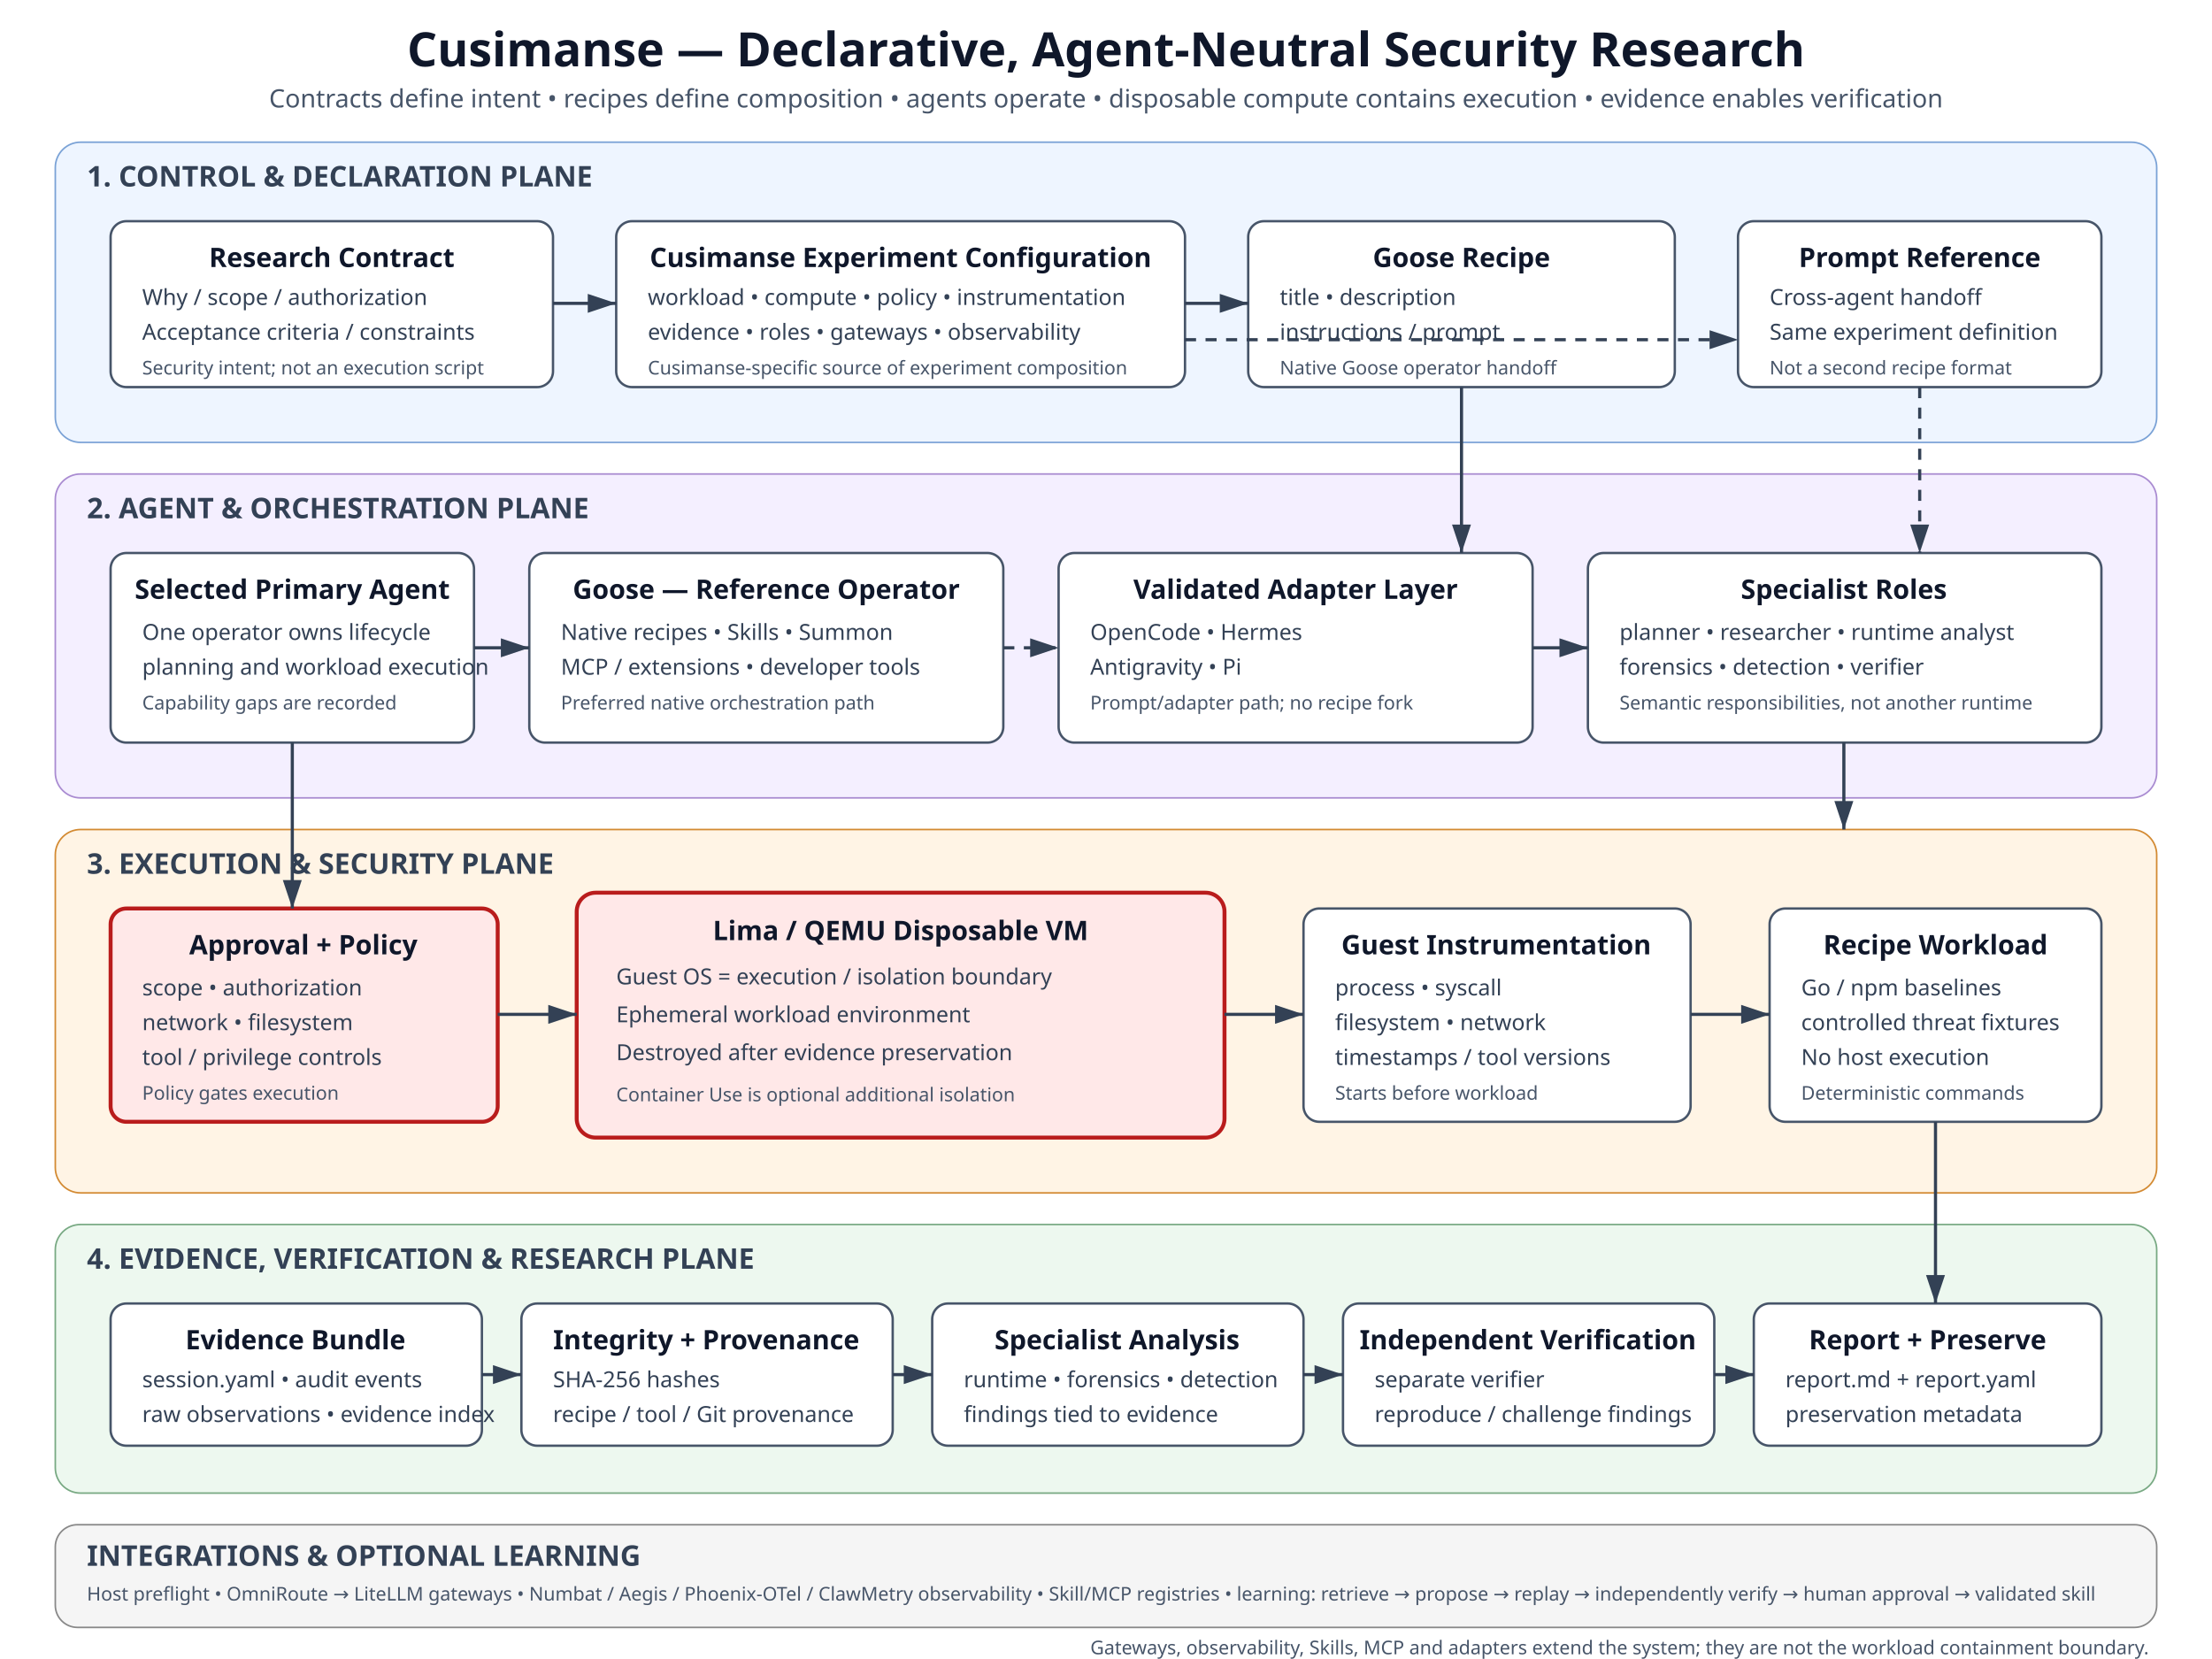
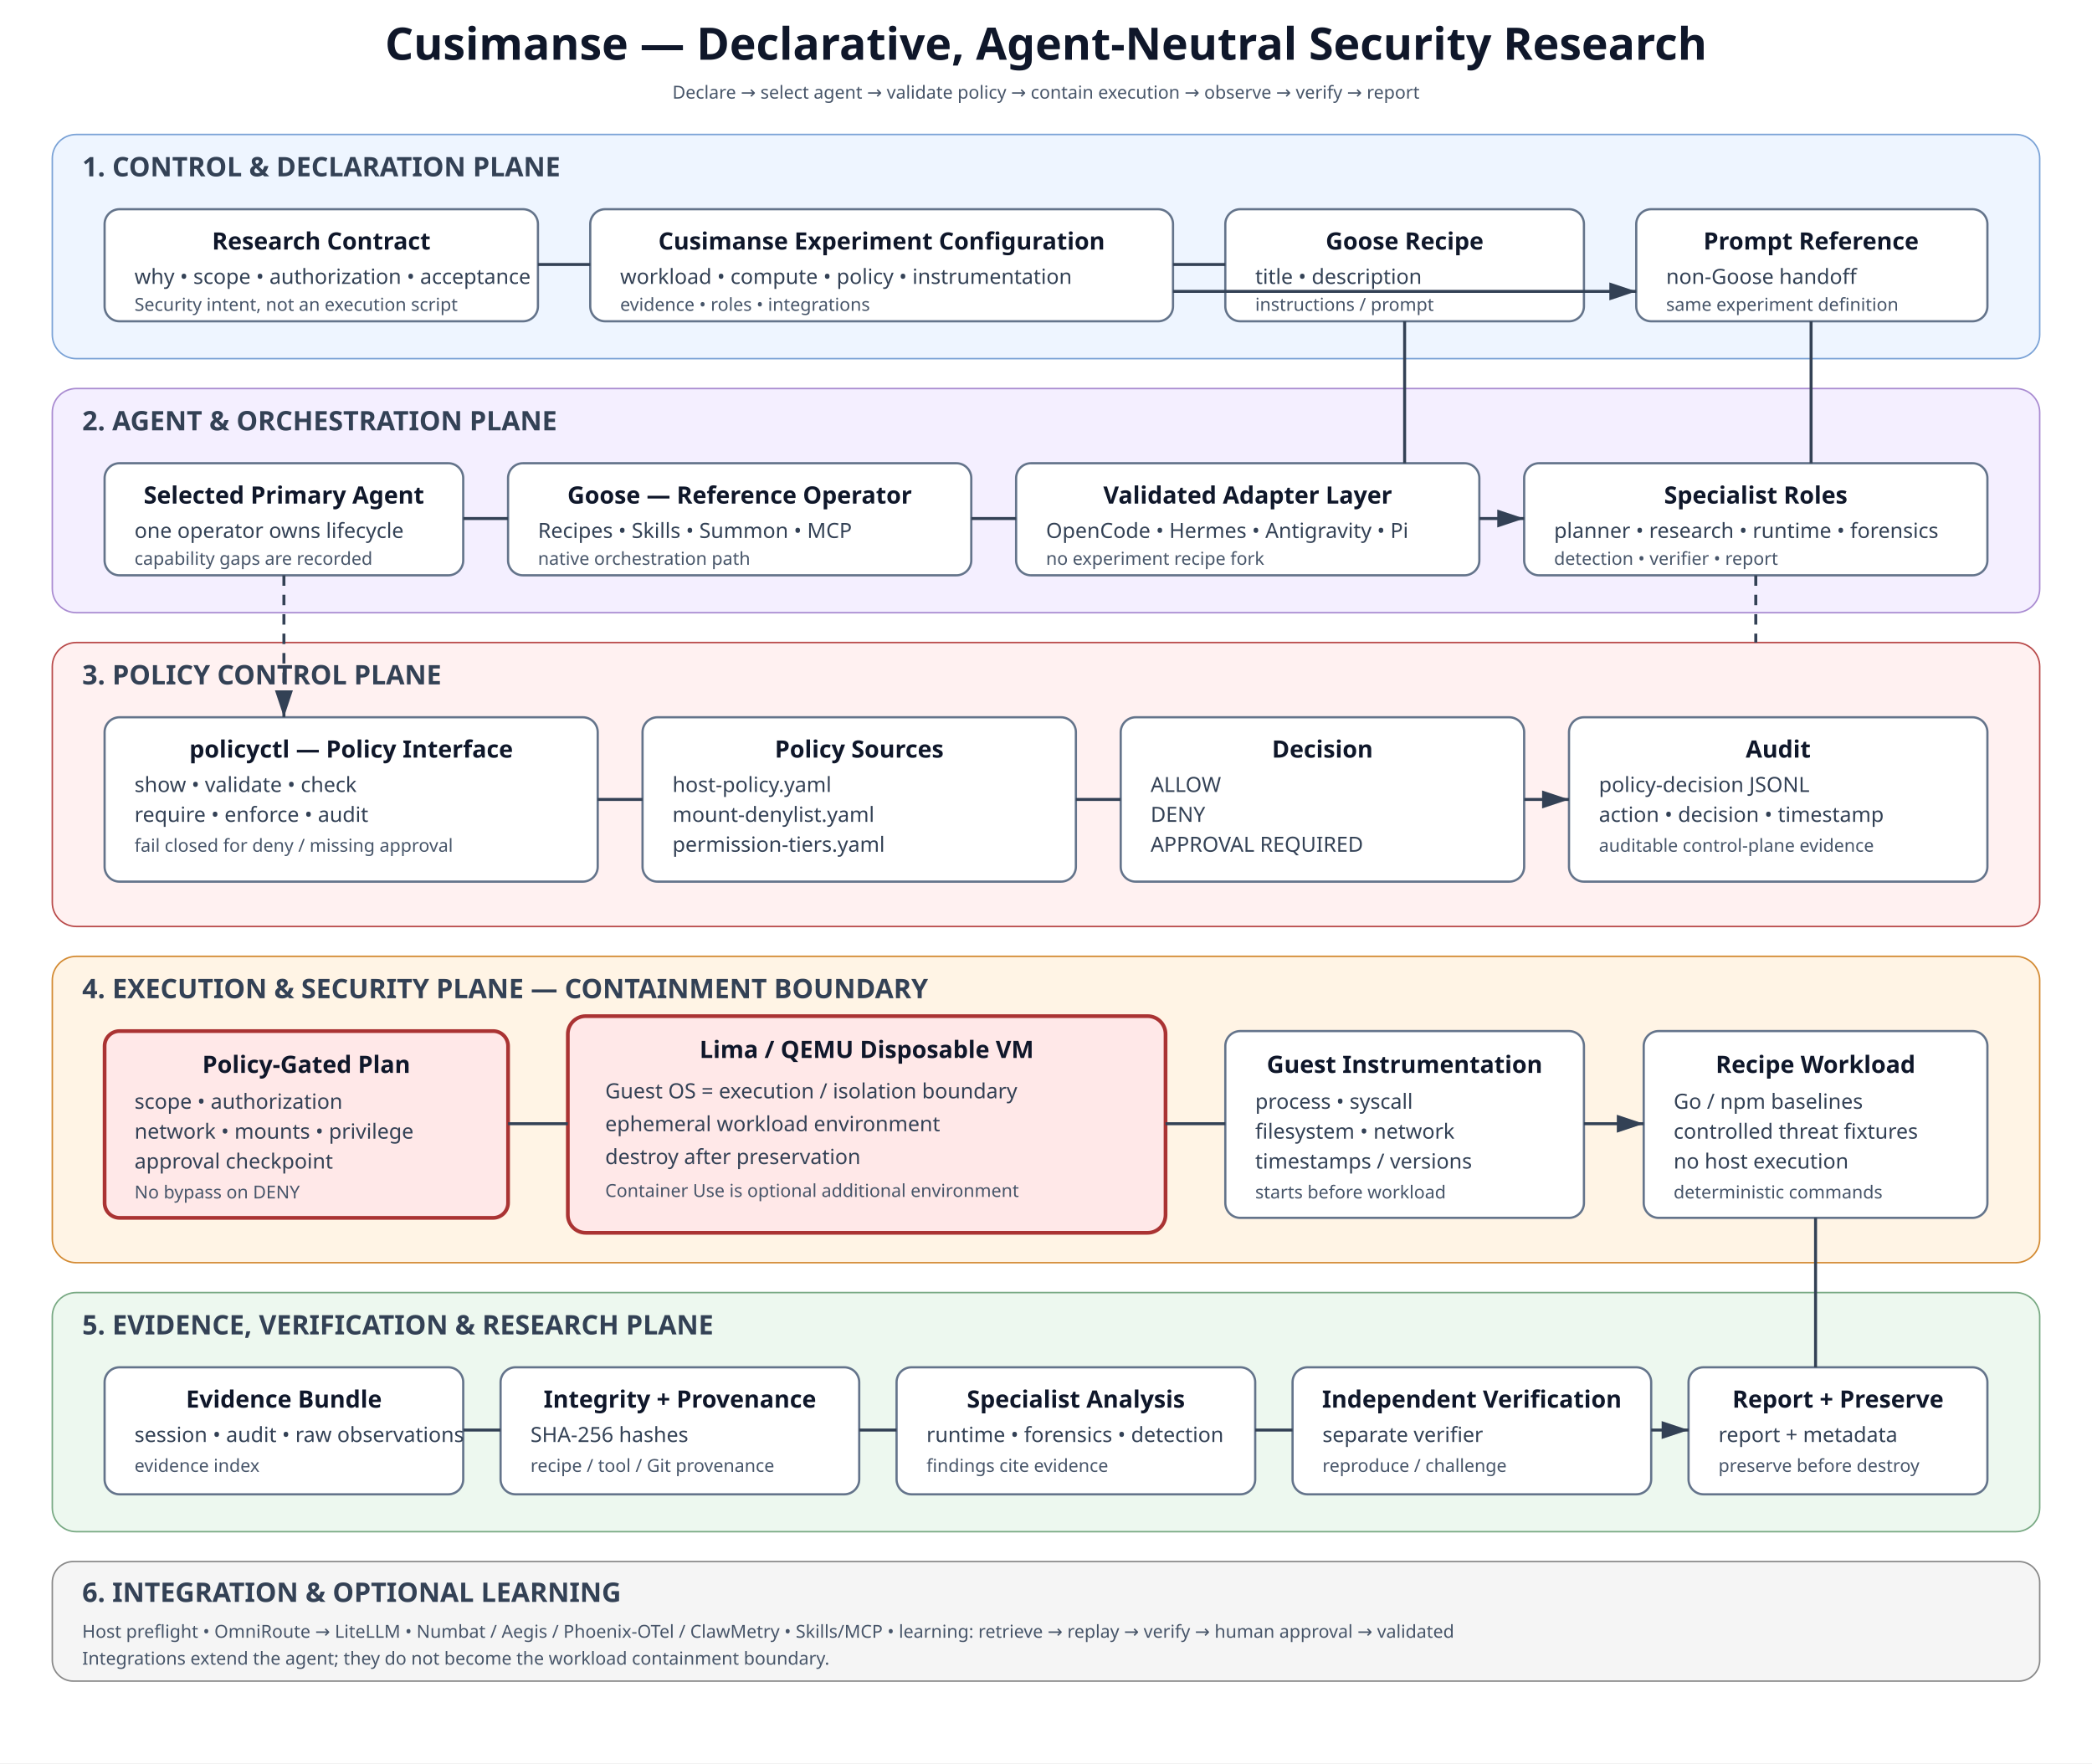
- <svg xmlns="http://www.w3.org/2000/svg" width="1400" height="1050" viewBox="0 0 1400 1050" role="img" aria-labelledby="title desc">
+ <svg xmlns="http://www.w3.org/2000/svg" width="1400" height="1180" viewBox="0 0 1400 1180" role="img" aria-labelledby="title desc">
  <defs>
-     <marker id="arrow" markerWidth="10" markerHeight="10" refX="9" refY="3" orient="auto">
-       <path d="M0,0 L0,6 L9,3 z" fill="#334155" />
+     <marker id="a" markerWidth="10" markerHeight="10" refX="9" refY="3" orient="auto">
+       <path d="M0,0 L0,6 L9,3z" fill="#334155" />
    </marker>
-     <style>
-     .title{font:700 30px sans-serif;fill:#0f172a}.subtitle{font:16px sans-serif;fill:#475569}
-     .section{font:700 18px sans-serif;fill:#334155}.head{font:700 17px sans-serif;fill:#0f172a}.body{font:14px sans-serif;fill:#334155}
-     .small{font:12px sans-serif;fill:#475569}.box{stroke:#475569;stroke-width:1.5}.boundary{stroke:#b91c1c;stroke-width:2.5}.arrow{stroke:#334155;stroke-width:2;fill:none;marker-end:url(#arrow)}.dash{stroke-dasharray:7 6}
-   </style>
+     <style>.t{font:700 30px sans-serif;fill:#0f172a}.s{font:700 18px sans-serif;fill:#334155}.h{font:700 16px sans-serif;fill:#0f172a}.b{font:14px sans-serif;fill:#334155}.sm{font:12px sans-serif;fill:#475569}.box{fill:#fff;stroke:#64748b;stroke-width:1.5}.arrow{fill:none;stroke:#334155;stroke-width:2;marker-end:url(#a)}.dash{stroke-dasharray:7 6}</style>
  </defs>
-   <rect width="1400" height="1050" fill="#ffffff" />
-   <text x="700" y="42" text-anchor="middle" class="title">Cusimanse — Declarative, Agent-Neutral Security Research</text>
-   <text x="700" y="68" text-anchor="middle" class="subtitle">Contracts define intent • recipes define composition • agents operate • disposable compute contains execution • evidence enables verification</text>
-   <rect x="35" y="90" width="1330" height="190" rx="16" fill="#eef5ff" stroke="#7aa2d6" />
-   <text x="55" y="118" class="section">1. CONTROL &amp; DECLARATION PLANE</text>
-   <rect x="70" y="140" width="280" height="105" rx="10" fill="#fff" class="box" />
-   <text x="210" y="169" text-anchor="middle" class="head">Research Contract</text>
-   <text x="90" y="193" class="body">Why / scope / authorization</text>
-   <text x="90" y="215" class="body">Acceptance criteria / constraints</text>
-   <text x="90" y="237" class="small">Security intent; not an execution script</text>
-   <rect x="390" y="140" width="360" height="105" rx="10" fill="#fff" class="box" />
-   <text x="570" y="169" text-anchor="middle" class="head">Cusimanse Experiment Configuration</text>
-   <text x="410" y="193" class="body">workload • compute • policy • instrumentation</text>
-   <text x="410" y="215" class="body">evidence • roles • gateways • observability</text>
-   <text x="410" y="237" class="small">Cusimanse-specific source of experiment composition</text>
-   <rect x="790" y="140" width="270" height="105" rx="10" fill="#fff" class="box" />
-   <text x="925" y="169" text-anchor="middle" class="head">Goose Recipe</text>
-   <text x="810" y="193" class="body">title • description</text>
-   <text x="810" y="215" class="body">instructions / prompt</text>
-   <text x="810" y="237" class="small">Native Goose operator handoff</text>
-   <rect x="1100" y="140" width="230" height="105" rx="10" fill="#fff" class="box" />
-   <text x="1215" y="169" text-anchor="middle" class="head">Prompt Reference</text>
-   <text x="1120" y="193" class="body">Cross-agent handoff</text>
-   <text x="1120" y="215" class="body">Same experiment definition</text>
-   <text x="1120" y="237" class="small">Not a second recipe format</text>
-   <path d="M350 192H390" class="arrow" />
-   <path d="M750 192H790" class="arrow" />
-   <path d="M750 215H1100" class="arrow dash" />
-   <rect x="35" y="300" width="1330" height="205" rx="16" fill="#f4efff" stroke="#a98bd1" />
-   <text x="55" y="328" class="section">2. AGENT &amp; ORCHESTRATION PLANE</text>
-   <rect x="70" y="350" width="230" height="120" rx="10" fill="#fff" class="box" />
-   <text x="185" y="379" text-anchor="middle" class="head">Selected Primary Agent</text>
-   <text x="90" y="405" class="body">One operator owns lifecycle</text>
-   <text x="90" y="427" class="body">planning and workload execution</text>
-   <text x="90" y="449" class="small">Capability gaps are recorded</text>
-   <rect x="335" y="350" width="300" height="120" rx="10" fill="#fff" class="box" />
-   <text x="485" y="379" text-anchor="middle" class="head">Goose — Reference Operator</text>
-   <text x="355" y="405" class="body">Native recipes • Skills • Summon</text>
-   <text x="355" y="427" class="body">MCP / extensions • developer tools</text>
-   <text x="355" y="449" class="small">Preferred native orchestration path</text>
-   <rect x="670" y="350" width="300" height="120" rx="10" fill="#fff" class="box" />
-   <text x="820" y="379" text-anchor="middle" class="head">Validated Adapter Layer</text>
-   <text x="690" y="405" class="body">OpenCode • Hermes</text>
-   <text x="690" y="427" class="body">Antigravity • Pi</text>
-   <text x="690" y="449" class="small">Prompt/adapter path; no recipe fork</text>
-   <rect x="1005" y="350" width="325" height="120" rx="10" fill="#fff" class="box" />
-   <text x="1167" y="379" text-anchor="middle" class="head">Specialist Roles</text>
-   <text x="1025" y="405" class="body">planner • researcher • runtime analyst</text>
-   <text x="1025" y="427" class="body">forensics • detection • verifier</text>
-   <text x="1025" y="449" class="small">Semantic responsibilities, not another runtime</text>
-   <path d="M925 245V350" class="arrow" />
-   <path d="M1215 245V350" class="arrow dash" />
-   <path d="M300 410H335" class="arrow" />
-   <path d="M635 410H670" class="arrow dash" />
-   <path d="M970 410H1005" class="arrow" />
-   <rect x="35" y="525" width="1330" height="230" rx="16" fill="#fff4e5" stroke="#d38a32" />
-   <text x="55" y="553" class="section">3. EXECUTION &amp; SECURITY PLANE</text>
-   <rect x="70" y="575" width="245" height="135" rx="10" fill="#ffe8e8" class="boundary" />
-   <text x="192" y="604" text-anchor="middle" class="head">Approval + Policy</text>
-   <text x="90" y="630" class="body">scope • authorization</text>
-   <text x="90" y="652" class="body">network • filesystem</text>
-   <text x="90" y="674" class="body">tool / privilege controls</text>
-   <text x="90" y="696" class="small">Policy gates execution</text>
-   <rect x="365" y="565" width="410" height="155" rx="12" fill="#ffe8e8" class="boundary" />
-   <text x="570" y="595" text-anchor="middle" class="head">Lima / QEMU Disposable VM</text>
-   <text x="390" y="623" class="body">Guest OS = execution / isolation boundary</text>
-   <text x="390" y="647" class="body">Ephemeral workload environment</text>
-   <text x="390" y="671" class="body">Destroyed after evidence preservation</text>
-   <text x="390" y="697" class="small">Container Use is optional additional isolation</text>
-   <rect x="825" y="575" width="245" height="135" rx="10" fill="#fff" class="box" />
-   <text x="947" y="604" text-anchor="middle" class="head">Guest Instrumentation</text>
-   <text x="845" y="630" class="body">process • syscall</text>
-   <text x="845" y="652" class="body">filesystem • network</text>
-   <text x="845" y="674" class="body">timestamps / tool versions</text>
-   <text x="845" y="696" class="small">Starts before workload</text>
-   <rect x="1120" y="575" width="210" height="135" rx="10" fill="#fff" class="box" />
-   <text x="1225" y="604" text-anchor="middle" class="head">Recipe Workload</text>
-   <text x="1140" y="630" class="body">Go / npm baselines</text>
-   <text x="1140" y="652" class="body">controlled threat fixtures</text>
-   <text x="1140" y="674" class="body">No host execution</text>
-   <text x="1140" y="696" class="small">Deterministic commands</text>
-   <path d="M185 470V575" class="arrow" />
-   <path d="M1167 470V525" class="arrow" />
-   <path d="M315 642H365" class="arrow" />
-   <path d="M775 642H825" class="arrow" />
-   <path d="M1070 642H1120" class="arrow" />
-   <rect x="35" y="775" width="1330" height="170" rx="16" fill="#edf8ef" stroke="#78a983" />
-   <text x="55" y="803" class="section">4. EVIDENCE, VERIFICATION &amp; RESEARCH PLANE</text>
-   <rect x="70" y="825" width="235" height="90" rx="10" fill="#fff" class="box" />
-   <text x="187" y="854" text-anchor="middle" class="head">Evidence Bundle</text>
-   <text x="90" y="878" class="body">session.yaml • audit events</text>
-   <text x="90" y="900" class="body">raw observations • evidence index</text>
-   <rect x="330" y="825" width="235" height="90" rx="10" fill="#fff" class="box" />
-   <text x="447" y="854" text-anchor="middle" class="head">Integrity + Provenance</text>
-   <text x="350" y="878" class="body">SHA-256 hashes</text>
-   <text x="350" y="900" class="body">recipe / tool / Git provenance</text>
-   <rect x="590" y="825" width="235" height="90" rx="10" fill="#fff" class="box" />
-   <text x="707" y="854" text-anchor="middle" class="head">Specialist Analysis</text>
-   <text x="610" y="878" class="body">runtime • forensics • detection</text>
-   <text x="610" y="900" class="body">findings tied to evidence</text>
-   <rect x="850" y="825" width="235" height="90" rx="10" fill="#fff" class="box" />
-   <text x="967" y="854" text-anchor="middle" class="head">Independent Verification</text>
-   <text x="870" y="878" class="body">separate verifier</text>
-   <text x="870" y="900" class="body">reproduce / challenge findings</text>
-   <rect x="1110" y="825" width="220" height="90" rx="10" fill="#fff" class="box" />
-   <text x="1220" y="854" text-anchor="middle" class="head">Report + Preserve</text>
-   <text x="1130" y="878" class="body">report.md + report.yaml</text>
-   <text x="1130" y="900" class="body">preservation metadata</text>
-   <path d="M1225 710V825" class="arrow" />
-   <path d="M305 870H330" class="arrow" />
-   <path d="M565 870H590" class="arrow" />
-   <path d="M825 870H850" class="arrow" />
-   <path d="M1085 870H1110" class="arrow" />
-   <rect x="35" y="965" width="1330" height="65" rx="14" fill="#f5f5f5" stroke="#888" />
-   <text x="55" y="991" class="section">INTEGRATIONS &amp; OPTIONAL LEARNING</text>
-   <text x="55" y="1013" class="small">Host preflight • OmniRoute → LiteLLM gateways • Numbat / Aegis / Phoenix-OTel / ClawMetry observability • Skill/MCP registries • learning: retrieve → propose → replay → independently verify → human approval → validated skill</text>
-   <text x="1360" y="1047" text-anchor="end" class="small">Gateways, observability, Skills, MCP and adapters extend the system; they are not the workload containment boundary.</text>
+   <rect width="1400" height="1180" fill="#fff" />
+   <text x="700" y="40" text-anchor="middle" class="t">Cusimanse — Declarative, Agent-Neutral Security Research</text>
+   <text x="700" y="66" text-anchor="middle" class="sm">Declare → select agent → validate policy → contain execution → observe → verify → report</text>
+   <rect x="35" y="90" width="1330" height="150" rx="16" fill="#eef5ff" stroke="#7aa2d6" />
+   <text x="55" y="118" class="s">1. CONTROL &amp; DECLARATION PLANE</text>
+   <rect x="70" y="140" width="290" height="75" rx="10" class="box" />
+   <text x="215" y="167" text-anchor="middle" class="h">Research Contract</text>
+   <text x="90" y="190" class="b">why • scope • authorization • acceptance</text>
+   <text x="90" y="208" class="sm">Security intent, not an execution script</text>
+   <rect x="395" y="140" width="390" height="75" rx="10" class="box" />
+   <text x="590" y="167" text-anchor="middle" class="h">Cusimanse Experiment Configuration</text>
+   <text x="415" y="190" class="b">workload • compute • policy • instrumentation</text>
+   <text x="415" y="208" class="sm">evidence • roles • integrations</text>
+   <rect x="820" y="140" width="240" height="75" rx="10" class="box" />
+   <text x="940" y="167" text-anchor="middle" class="h">Goose Recipe</text>
+   <text x="840" y="190" class="b">title • description</text>
+   <text x="840" y="208" class="sm">instructions / prompt</text>
+   <rect x="1095" y="140" width="235" height="75" rx="10" class="box" />
+   <text x="1212" y="167" text-anchor="middle" class="h">Prompt Reference</text>
+   <text x="1115" y="190" class="b">non-Goose handoff</text>
+   <text x="1115" y="208" class="sm">same experiment definition</text>
+   <path d="M360 177H395M785 177H820M785 195H1095" class="arrow" />
+   <rect x="35" y="260" width="1330" height="150" rx="16" fill="#f4efff" stroke="#a98bd1" />
+   <text x="55" y="288" class="s">2. AGENT &amp; ORCHESTRATION PLANE</text>
+   <rect x="70" y="310" width="240" height="75" rx="10" class="box" />
+   <text x="190" y="337" text-anchor="middle" class="h">Selected Primary Agent</text>
+   <text x="90" y="360" class="b">one operator owns lifecycle</text>
+   <text x="90" y="378" class="sm">capability gaps are recorded</text>
+   <rect x="340" y="310" width="310" height="75" rx="10" class="box" />
+   <text x="495" y="337" text-anchor="middle" class="h">Goose — Reference Operator</text>
+   <text x="360" y="360" class="b">Recipes • Skills • Summon • MCP</text>
+   <text x="360" y="378" class="sm">native orchestration path</text>
+   <rect x="680" y="310" width="310" height="75" rx="10" class="box" />
+   <text x="835" y="337" text-anchor="middle" class="h">Validated Adapter Layer</text>
+   <text x="700" y="360" class="b">OpenCode • Hermes • Antigravity • Pi</text>
+   <text x="700" y="378" class="sm">no experiment recipe fork</text>
+   <rect x="1020" y="310" width="310" height="75" rx="10" class="box" />
+   <text x="1175" y="337" text-anchor="middle" class="h">Specialist Roles</text>
+   <text x="1040" y="360" class="b">planner • research • runtime • forensics</text>
+   <text x="1040" y="378" class="sm">detection • verifier • report</text>
+   <path d="M940 215V310M1212 215V310M310 347H340M650 347H680M990 347H1020" class="arrow" />
+   <rect x="35" y="430" width="1330" height="190" rx="16" fill="#fff1f1" stroke="#b94a4a" />
+   <text x="55" y="458" class="s">3. POLICY CONTROL PLANE</text>
+   <rect x="70" y="480" width="330" height="110" rx="10" class="box" />
+   <text x="235" y="507" text-anchor="middle" class="h">policyctl — Policy Interface</text>
+   <text x="90" y="530" class="b">show • validate • check</text>
+   <text x="90" y="550" class="b">require • enforce • audit</text>
+   <text x="90" y="570" class="sm">fail closed for deny / missing approval</text>
+   <rect x="430" y="480" width="290" height="110" rx="10" class="box" />
+   <text x="575" y="507" text-anchor="middle" class="h">Policy Sources</text>
+   <text x="450" y="530" class="b">host-policy.yaml</text>
+   <text x="450" y="550" class="b">mount-denylist.yaml</text>
+   <text x="450" y="570" class="b">permission-tiers.yaml</text>
+   <rect x="750" y="480" width="270" height="110" rx="10" class="box" />
+   <text x="885" y="507" text-anchor="middle" class="h">Decision</text>
+   <text x="770" y="530" class="b">ALLOW</text>
+   <text x="770" y="550" class="b">DENY</text>
+   <text x="770" y="570" class="b">APPROVAL REQUIRED</text>
+   <rect x="1050" y="480" width="280" height="110" rx="10" class="box" />
+   <text x="1190" y="507" text-anchor="middle" class="h">Audit</text>
+   <text x="1070" y="530" class="b">policy-decision JSONL</text>
+   <text x="1070" y="550" class="b">action • decision • timestamp</text>
+   <text x="1070" y="570" class="sm">auditable control-plane evidence</text>
+   <path d="M400 535H430M720 535H750M1020 535H1050" class="arrow" />
+   <path d="M1175 385V430M190 385V480" class="arrow dash" />
+   <rect x="35" y="640" width="1330" height="205" rx="16" fill="#fff4e5" stroke="#d38a32" />
+   <text x="55" y="668" class="s">4. EXECUTION &amp; SECURITY PLANE — CONTAINMENT BOUNDARY</text>
+   <rect x="70" y="690" width="270" height="125" rx="10" fill="#ffe8e8" stroke="#a33" stroke-width="2.5" />
+   <text x="205" y="718" text-anchor="middle" class="h">Policy-Gated Plan</text>
+   <text x="90" y="742" class="b">scope • authorization</text>
+   <text x="90" y="762" class="b">network • mounts • privilege</text>
+   <text x="90" y="782" class="b">approval checkpoint</text>
+   <text x="90" y="802" class="sm">No bypass on DENY</text>
+   <rect x="380" y="680" width="400" height="145" rx="12" fill="#ffe8e8" stroke="#a33" stroke-width="2.5" />
+   <text x="580" y="708" text-anchor="middle" class="h">Lima / QEMU Disposable VM</text>
+   <text x="405" y="735" class="b">Guest OS = execution / isolation boundary</text>
+   <text x="405" y="757" class="b">ephemeral workload environment</text>
+   <text x="405" y="779" class="b">destroy after preservation</text>
+   <text x="405" y="801" class="sm">Container Use is optional additional environment</text>
+   <rect x="820" y="690" width="240" height="125" rx="10" class="box" />
+   <text x="940" y="718" text-anchor="middle" class="h">Guest Instrumentation</text>
+   <text x="840" y="742" class="b">process • syscall</text>
+   <text x="840" y="762" class="b">filesystem • network</text>
+   <text x="840" y="782" class="b">timestamps / versions</text>
+   <text x="840" y="802" class="sm">starts before workload</text>
+   <rect x="1100" y="690" width="230" height="125" rx="10" class="box" />
+   <text x="1215" y="718" text-anchor="middle" class="h">Recipe Workload</text>
+   <text x="1120" y="742" class="b">Go / npm baselines</text>
+   <text x="1120" y="762" class="b">controlled threat fixtures</text>
+   <text x="1120" y="782" class="b">no host execution</text>
+   <text x="1120" y="802" class="sm">deterministic commands</text>
+   <path d="M340 752H380M780 752H820M1060 752H1100" class="arrow" />
+   <rect x="35" y="865" width="1330" height="160" rx="16" fill="#edf8ef" stroke="#78a983" />
+   <text x="55" y="893" class="s">5. EVIDENCE, VERIFICATION &amp; RESEARCH PLANE</text>
+   <rect x="70" y="915" width="240" height="85" rx="10" class="box" />
+   <text x="190" y="942" text-anchor="middle" class="h">Evidence Bundle</text>
+   <text x="90" y="965" class="b">session • audit • raw observations</text>
+   <text x="90" y="985" class="sm">evidence index</text>
+   <rect x="335" y="915" width="240" height="85" rx="10" class="box" />
+   <text x="455" y="942" text-anchor="middle" class="h">Integrity + Provenance</text>
+   <text x="355" y="965" class="b">SHA-256 hashes</text>
+   <text x="355" y="985" class="sm">recipe / tool / Git provenance</text>
+   <rect x="600" y="915" width="240" height="85" rx="10" class="box" />
+   <text x="720" y="942" text-anchor="middle" class="h">Specialist Analysis</text>
+   <text x="620" y="965" class="b">runtime • forensics • detection</text>
+   <text x="620" y="985" class="sm">findings cite evidence</text>
+   <rect x="865" y="915" width="240" height="85" rx="10" class="box" />
+   <text x="985" y="942" text-anchor="middle" class="h">Independent Verification</text>
+   <text x="885" y="965" class="b">separate verifier</text>
+   <text x="885" y="985" class="sm">reproduce / challenge</text>
+   <rect x="1130" y="915" width="200" height="85" rx="10" class="box" />
+   <text x="1230" y="942" text-anchor="middle" class="h">Report + Preserve</text>
+   <text x="1150" y="965" class="b">report + metadata</text>
+   <text x="1150" y="985" class="sm">preserve before destroy</text>
+   <path d="M1215 815V915M310 957H335M575 957H600M840 957H865M1105 957H1130" class="arrow" />
+   <rect x="35" y="1045" width="1330" height="80" rx="14" fill="#f5f5f5" stroke="#888" />
+   <text x="55" y="1072" class="s">6. INTEGRATION &amp; OPTIONAL LEARNING</text>
+   <text x="55" y="1096" class="sm">Host preflight • OmniRoute → LiteLLM • Numbat / Aegis / Phoenix-OTel / ClawMetry • Skills/MCP • learning: retrieve → replay → verify → human approval → validated</text>
+   <text x="55" y="1114" class="sm">Integrations extend the agent; they do not become the workload containment boundary.</text>
</svg>
